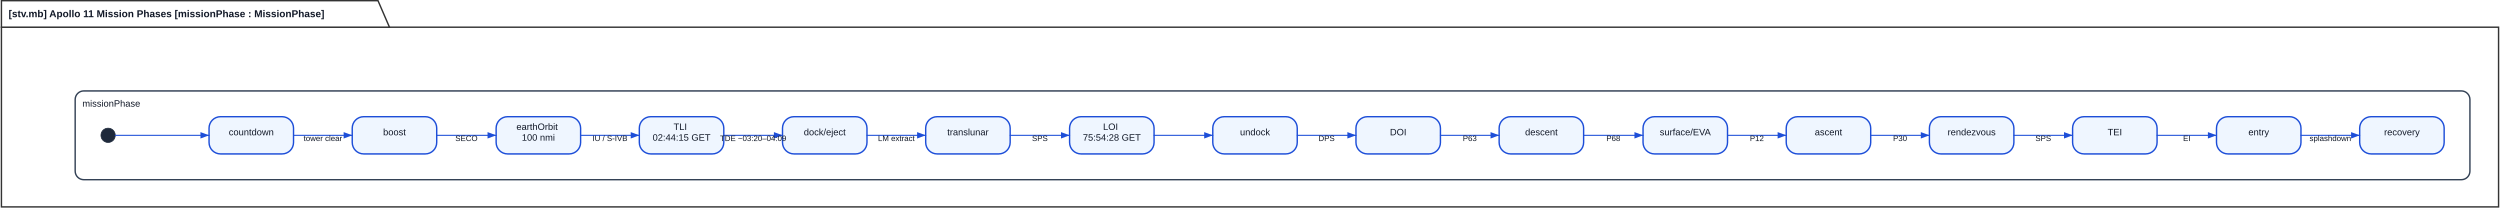
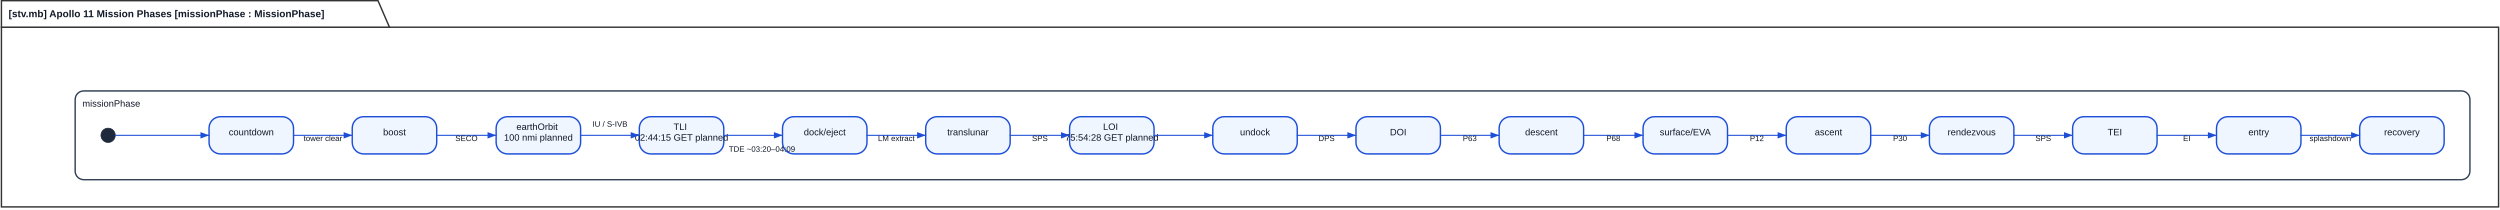
<svg xmlns="http://www.w3.org/2000/svg" width="3492" height="293" viewBox="0 0 3492 293">
  <defs>
    <style>text{font-family:Arial,Helvetica,sans-serif;fill:#111827}.label{font-size:13px}.small{font-size:11px}.header{font-size:14px;font-weight:600}</style>
    <marker id="arrow" markerWidth="8" markerHeight="6" refX="8" refY="3" orient="auto">
      <polygon points="0 0,8 3,0 6" fill="#1D4ED8" />
    </marker>
    <marker id="arrow-dark" markerWidth="8" markerHeight="6" refX="8" refY="3" orient="auto">
      <polygon points="0 0,8 3,0 6" fill="#334155" />
    </marker>
    <marker id="composition" markerWidth="12" markerHeight="12" refX="0" refY="6" orient="auto" markerUnits="strokeWidth">
      <polygon points="0 6,6 0,12 6,6 12" fill="#111827" stroke="#111827" />
    </marker>
  </defs>
  <rect x="0" y="0" width="3492" height="293" fill="#FFFFFF" />
  <rect x="2" y="38" width="3488" height="251" fill="none" stroke="#333333" stroke-width="2" />
  <path d="M 2 1 H 528 L 544 38 H 2 Z" fill="#FFFFFF" stroke="#333333" stroke-width="2" />
  <text class="header" x="12" y="24">[stv.mb] Apollo 11 Mission Phases [missionPhase : MissionPhase]</text>
  <rect x="2" y="38" width="3488" height="253" fill="none" stroke="#333333" stroke-width="0" />
  <g transform="translate(2,40)">
    <rect id="boundary" x="103" y="87" width="3345" height="124" rx="12" fill="#FFFFFF" stroke="#334155" stroke-width="2" />
    <text class="label" x="113" y="109">missionPhase</text>
    <circle id="initial" cx="149" cy="149" r="10" fill="#1E293B" stroke="#1E293B" stroke-width="1" />
    <rect id="countdown" x="290" y="123" width="118" height="52" rx="16" fill="#EFF6FF" stroke="#1D4ED8" stroke-width="2" />
    <text class="label" text-anchor="middle" x="349" y="149">countdown</text>
    <rect id="boost" x="490" y="123" width="118" height="52" rx="16" fill="#EFF6FF" stroke="#1D4ED8" stroke-width="2" />
    <text class="label" text-anchor="middle" x="549" y="149">boost</text>
    <rect id="earthOrbit" x="691" y="123" width="118" height="52" rx="16" fill="#EFF6FF" stroke="#1D4ED8" stroke-width="2" />
    <text class="label" text-anchor="middle">
      <tspan x="750" y="141.5">earthOrbit</tspan>
-       <tspan x="750" dy="15">100 nmi</tspan>
+       <tspan x="750" dy="15">100 nmi planned</tspan>
    </text>
    <rect id="TLI" x="891" y="123" width="118" height="52" rx="16" fill="#EFF6FF" stroke="#1D4ED8" stroke-width="2" />
    <text class="label" text-anchor="middle">
      <tspan x="950" y="141.5">TLI</tspan>
-       <tspan x="950" dy="15">02:44:15 GET</tspan>
+       <tspan x="950" dy="15">02:44:15 GET planned</tspan>
    </text>
    <rect id="dockEject" x="1091" y="123" width="118" height="52" rx="16" fill="#EFF6FF" stroke="#1D4ED8" stroke-width="2" />
    <text class="label" text-anchor="middle" x="1150" y="149">dock/eject</text>
    <rect id="translunar" x="1291" y="123" width="118" height="52" rx="16" fill="#EFF6FF" stroke="#1D4ED8" stroke-width="2" />
    <text class="label" text-anchor="middle" x="1350" y="149">translunar</text>
    <rect id="LOI" x="1492" y="123" width="118" height="52" rx="16" fill="#EFF6FF" stroke="#1D4ED8" stroke-width="2" />
    <text class="label" text-anchor="middle">
      <tspan x="1551" y="141.5">LOI</tspan>
-       <tspan x="1551" dy="15">75:54:28 GET</tspan>
+       <tspan x="1551" dy="15">75:54:28 GET planned</tspan>
    </text>
    <rect id="undock" x="1692" y="123" width="118" height="52" rx="16" fill="#EFF6FF" stroke="#1D4ED8" stroke-width="2" />
    <text class="label" text-anchor="middle" x="1751" y="149">undock</text>
    <rect id="DOI" x="1892" y="123" width="118" height="52" rx="16" fill="#EFF6FF" stroke="#1D4ED8" stroke-width="2" />
    <text class="label" text-anchor="middle" x="1951" y="149">DOI</text>
    <rect id="descent" x="2092" y="123" width="118" height="52" rx="16" fill="#EFF6FF" stroke="#1D4ED8" stroke-width="2" />
    <text class="label" text-anchor="middle" x="2151" y="149">descent</text>
    <rect id="surfaceEVA" x="2293" y="123" width="118" height="52" rx="16" fill="#EFF6FF" stroke="#1D4ED8" stroke-width="2" />
    <text class="label" text-anchor="middle" x="2352" y="149">surface/EVA</text>
    <rect id="ascent" x="2493" y="123" width="118" height="52" rx="16" fill="#EFF6FF" stroke="#1D4ED8" stroke-width="2" />
    <text class="label" text-anchor="middle" x="2552" y="149">ascent</text>
    <rect id="rendezvous" x="2693" y="123" width="118" height="52" rx="16" fill="#EFF6FF" stroke="#1D4ED8" stroke-width="2" />
    <text class="label" text-anchor="middle" x="2752" y="149">rendezvous</text>
    <rect id="TEI" x="2893" y="123" width="118" height="52" rx="16" fill="#EFF6FF" stroke="#1D4ED8" stroke-width="2" />
    <text class="label" text-anchor="middle" x="2952" y="149">TEI</text>
    <rect id="entry" x="3094" y="123" width="118" height="52" rx="16" fill="#EFF6FF" stroke="#1D4ED8" stroke-width="2" />
    <text class="label" text-anchor="middle" x="3153" y="149">entry</text>
    <rect id="recovery" x="3294" y="123" width="118" height="52" rx="16" fill="#EFF6FF" stroke="#1D4ED8" stroke-width="2" />
    <text class="label" text-anchor="middle" x="3353" y="149">recovery</text>
    <path d="M 159,149 L 290,149" fill="none" stroke="#1D4ED8" stroke-width="1.5" stroke-linejoin="round" stroke-linecap="round" marker-end="url(#arrow)" />
    <path d="M 408,149 L 490,149" fill="none" stroke="#1D4ED8" stroke-width="1.5" stroke-linejoin="round" stroke-linecap="round" marker-end="url(#arrow)" />
    <path d="M 608,149 L 691,149" fill="none" stroke="#1D4ED8" stroke-width="1.5" stroke-linejoin="round" stroke-linecap="round" marker-end="url(#arrow)" />
    <path d="M 809,149 L 891,149" fill="none" stroke="#1D4ED8" stroke-width="1.5" stroke-linejoin="round" stroke-linecap="round" marker-end="url(#arrow)" />
    <path d="M 1009,149 L 1091,149" fill="none" stroke="#1D4ED8" stroke-width="1.5" stroke-linejoin="round" stroke-linecap="round" marker-end="url(#arrow)" />
    <path d="M 1209,149 L 1291,149" fill="none" stroke="#1D4ED8" stroke-width="1.5" stroke-linejoin="round" stroke-linecap="round" marker-end="url(#arrow)" />
    <path d="M 1409,149 L 1492,149" fill="none" stroke="#1D4ED8" stroke-width="1.5" stroke-linejoin="round" stroke-linecap="round" marker-end="url(#arrow)" />
    <path d="M 1610,149 L 1692,149" fill="none" stroke="#1D4ED8" stroke-width="1.5" stroke-linejoin="round" stroke-linecap="round" marker-end="url(#arrow)" />
    <path d="M 1810,149 L 1892,149" fill="none" stroke="#1D4ED8" stroke-width="1.5" stroke-linejoin="round" stroke-linecap="round" marker-end="url(#arrow)" />
    <path d="M 2010,149 L 2092,149" fill="none" stroke="#1D4ED8" stroke-width="1.5" stroke-linejoin="round" stroke-linecap="round" marker-end="url(#arrow)" />
    <path d="M 2210,149 L 2293,149" fill="none" stroke="#1D4ED8" stroke-width="1.5" stroke-linejoin="round" stroke-linecap="round" marker-end="url(#arrow)" />
    <path d="M 2411,149 L 2493,149" fill="none" stroke="#1D4ED8" stroke-width="1.5" stroke-linejoin="round" stroke-linecap="round" marker-end="url(#arrow)" />
    <path d="M 2611,149 L 2693,149" fill="none" stroke="#1D4ED8" stroke-width="1.5" stroke-linejoin="round" stroke-linecap="round" marker-end="url(#arrow)" />
    <path d="M 2811,149 L 2893,149" fill="none" stroke="#1D4ED8" stroke-width="1.5" stroke-linejoin="round" stroke-linecap="round" marker-end="url(#arrow)" />
    <path d="M 3011,149 L 3094,149" fill="none" stroke="#1D4ED8" stroke-width="1.5" stroke-linejoin="round" stroke-linecap="round" marker-end="url(#arrow)" />
    <path d="M 3212,149 L 3294,149" fill="none" stroke="#1D4ED8" stroke-width="1.5" stroke-linejoin="round" stroke-linecap="round" marker-end="url(#arrow)" />
    <text class="small" text-anchor="middle" x="449" y="157">tower clear</text>
    <text class="small" text-anchor="middle" x="649.5" y="157">SECO</text>
-     <text class="small" text-anchor="middle" x="850" y="157">IU / S-IVB</text>
-     <text class="small" text-anchor="middle" x="1050" y="157">TDE ~03:20–04:09</text>
+     <text class="small" text-anchor="middle" x="850" y="137">IU / S-IVB</text>
+     <text class="small" text-anchor="middle" x="1062.3" y="172">TDE ~03:20–04:09</text>
    <text class="small" text-anchor="middle" x="1250" y="157">LM extract</text>
    <text class="small" text-anchor="middle" x="1450.5" y="157">SPS</text>
    <text class="small" text-anchor="middle" x="1851" y="157">DPS</text>
    <text class="small" text-anchor="middle" x="2051" y="157">P63</text>
    <text class="small" text-anchor="middle" x="2251.5" y="157">P68</text>
    <text class="small" text-anchor="middle" x="2452" y="157">P12</text>
    <text class="small" text-anchor="middle" x="2652" y="157">P30</text>
    <text class="small" text-anchor="middle" x="2852" y="157">SPS</text>
    <text class="small" text-anchor="middle" x="3052.5" y="157">EI</text>
    <text class="small" text-anchor="middle" x="3253" y="157">splashdown</text>
  </g>
</svg>
